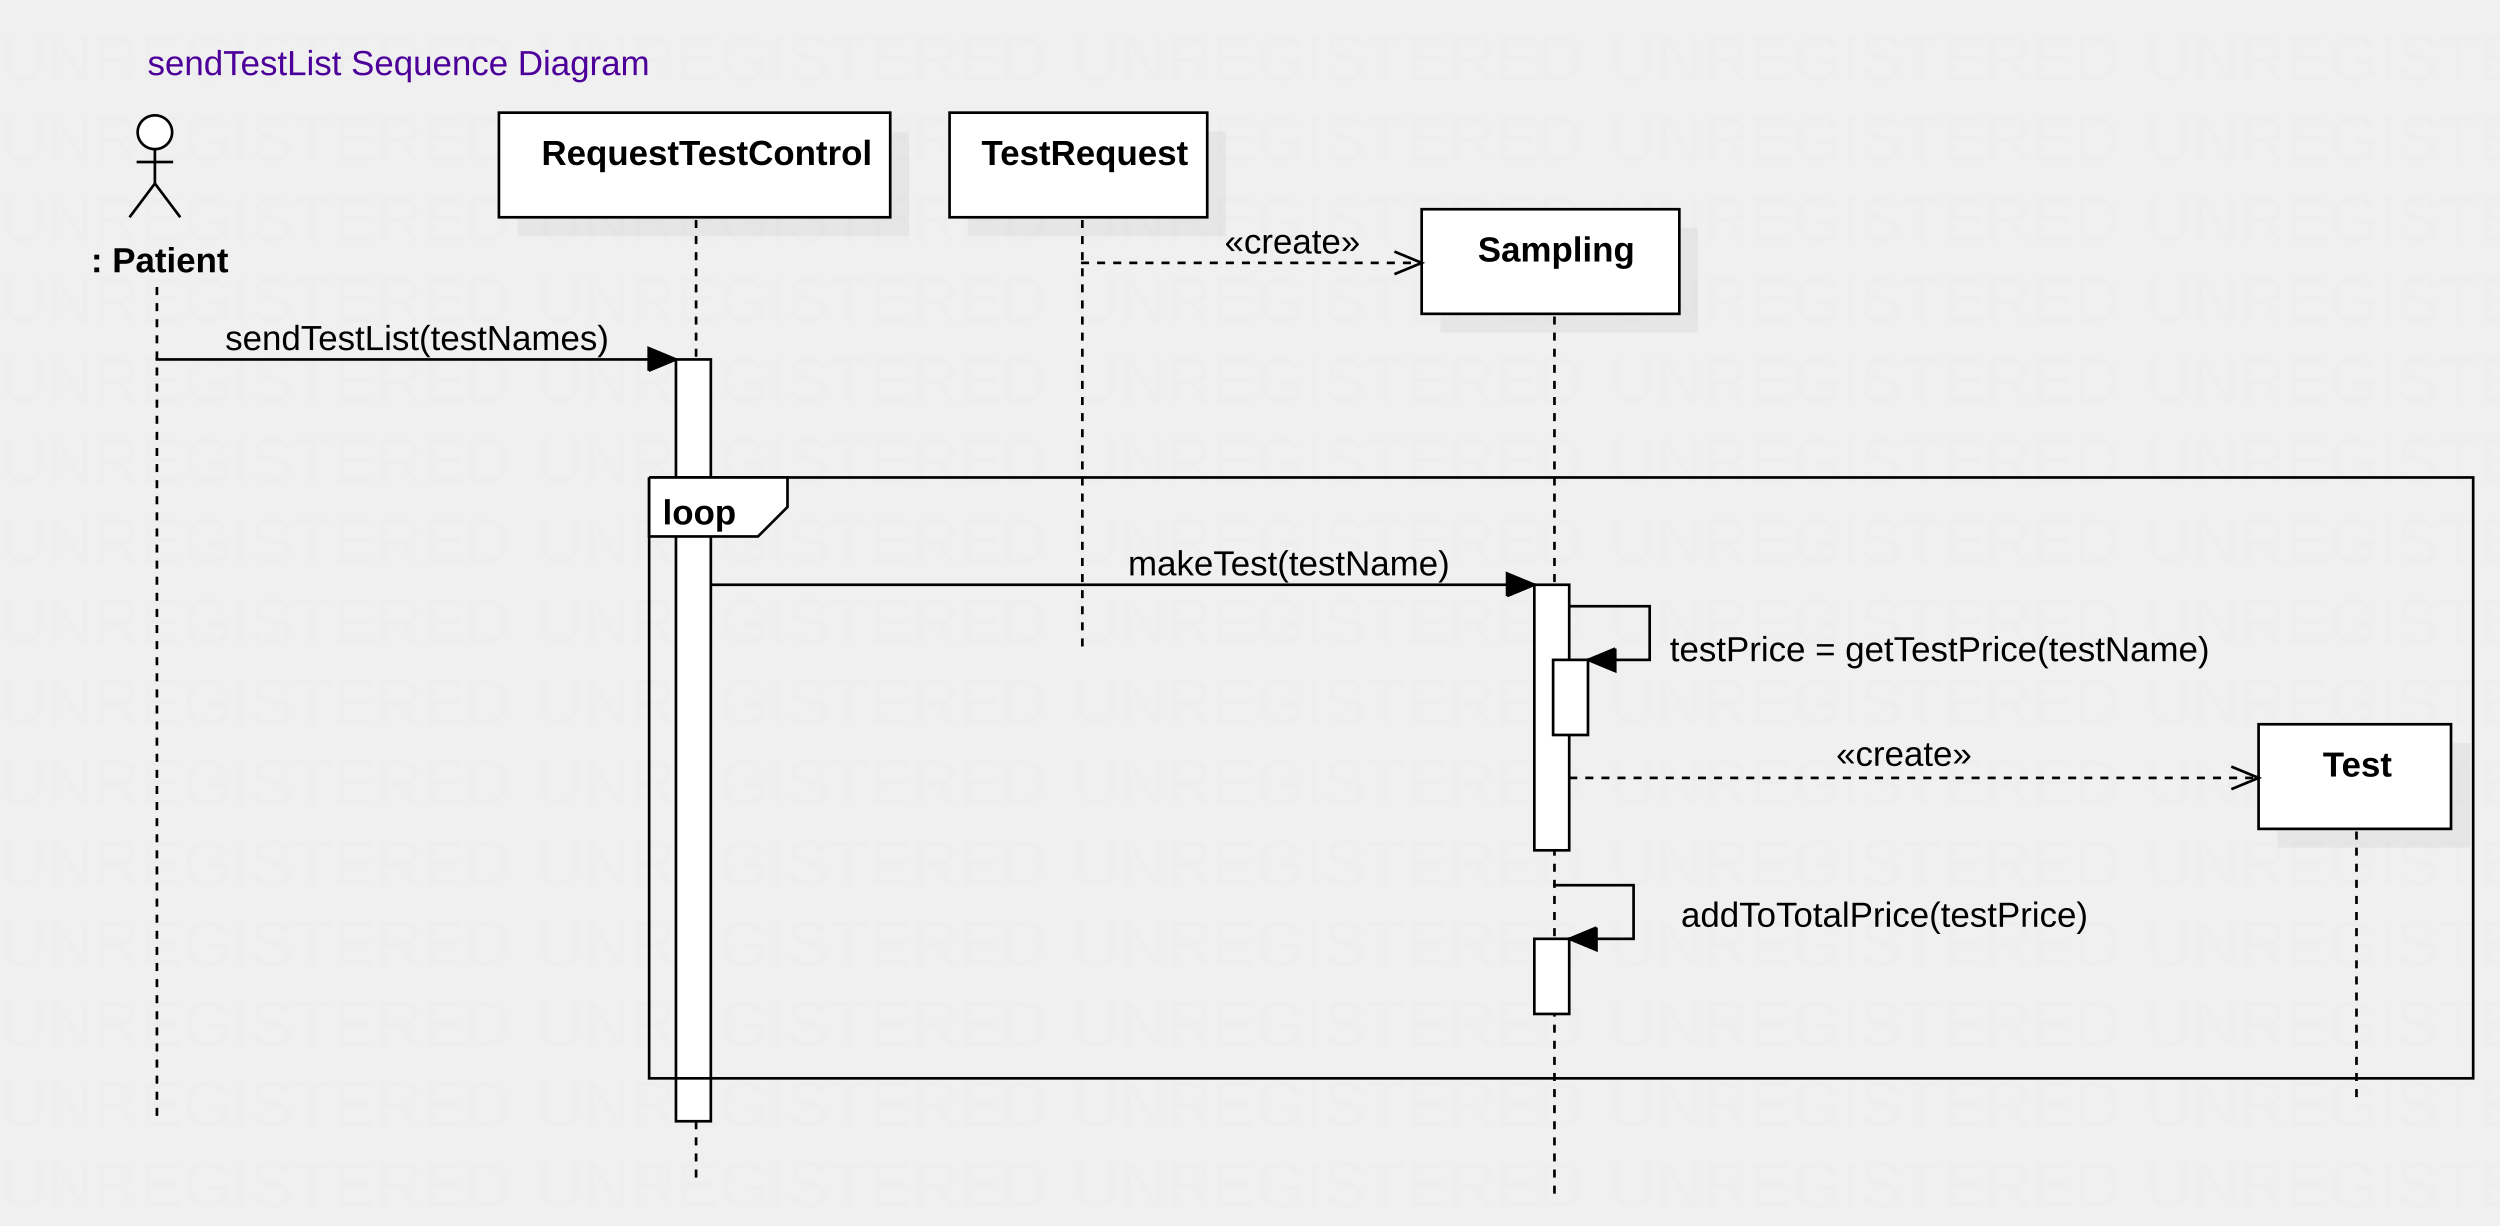
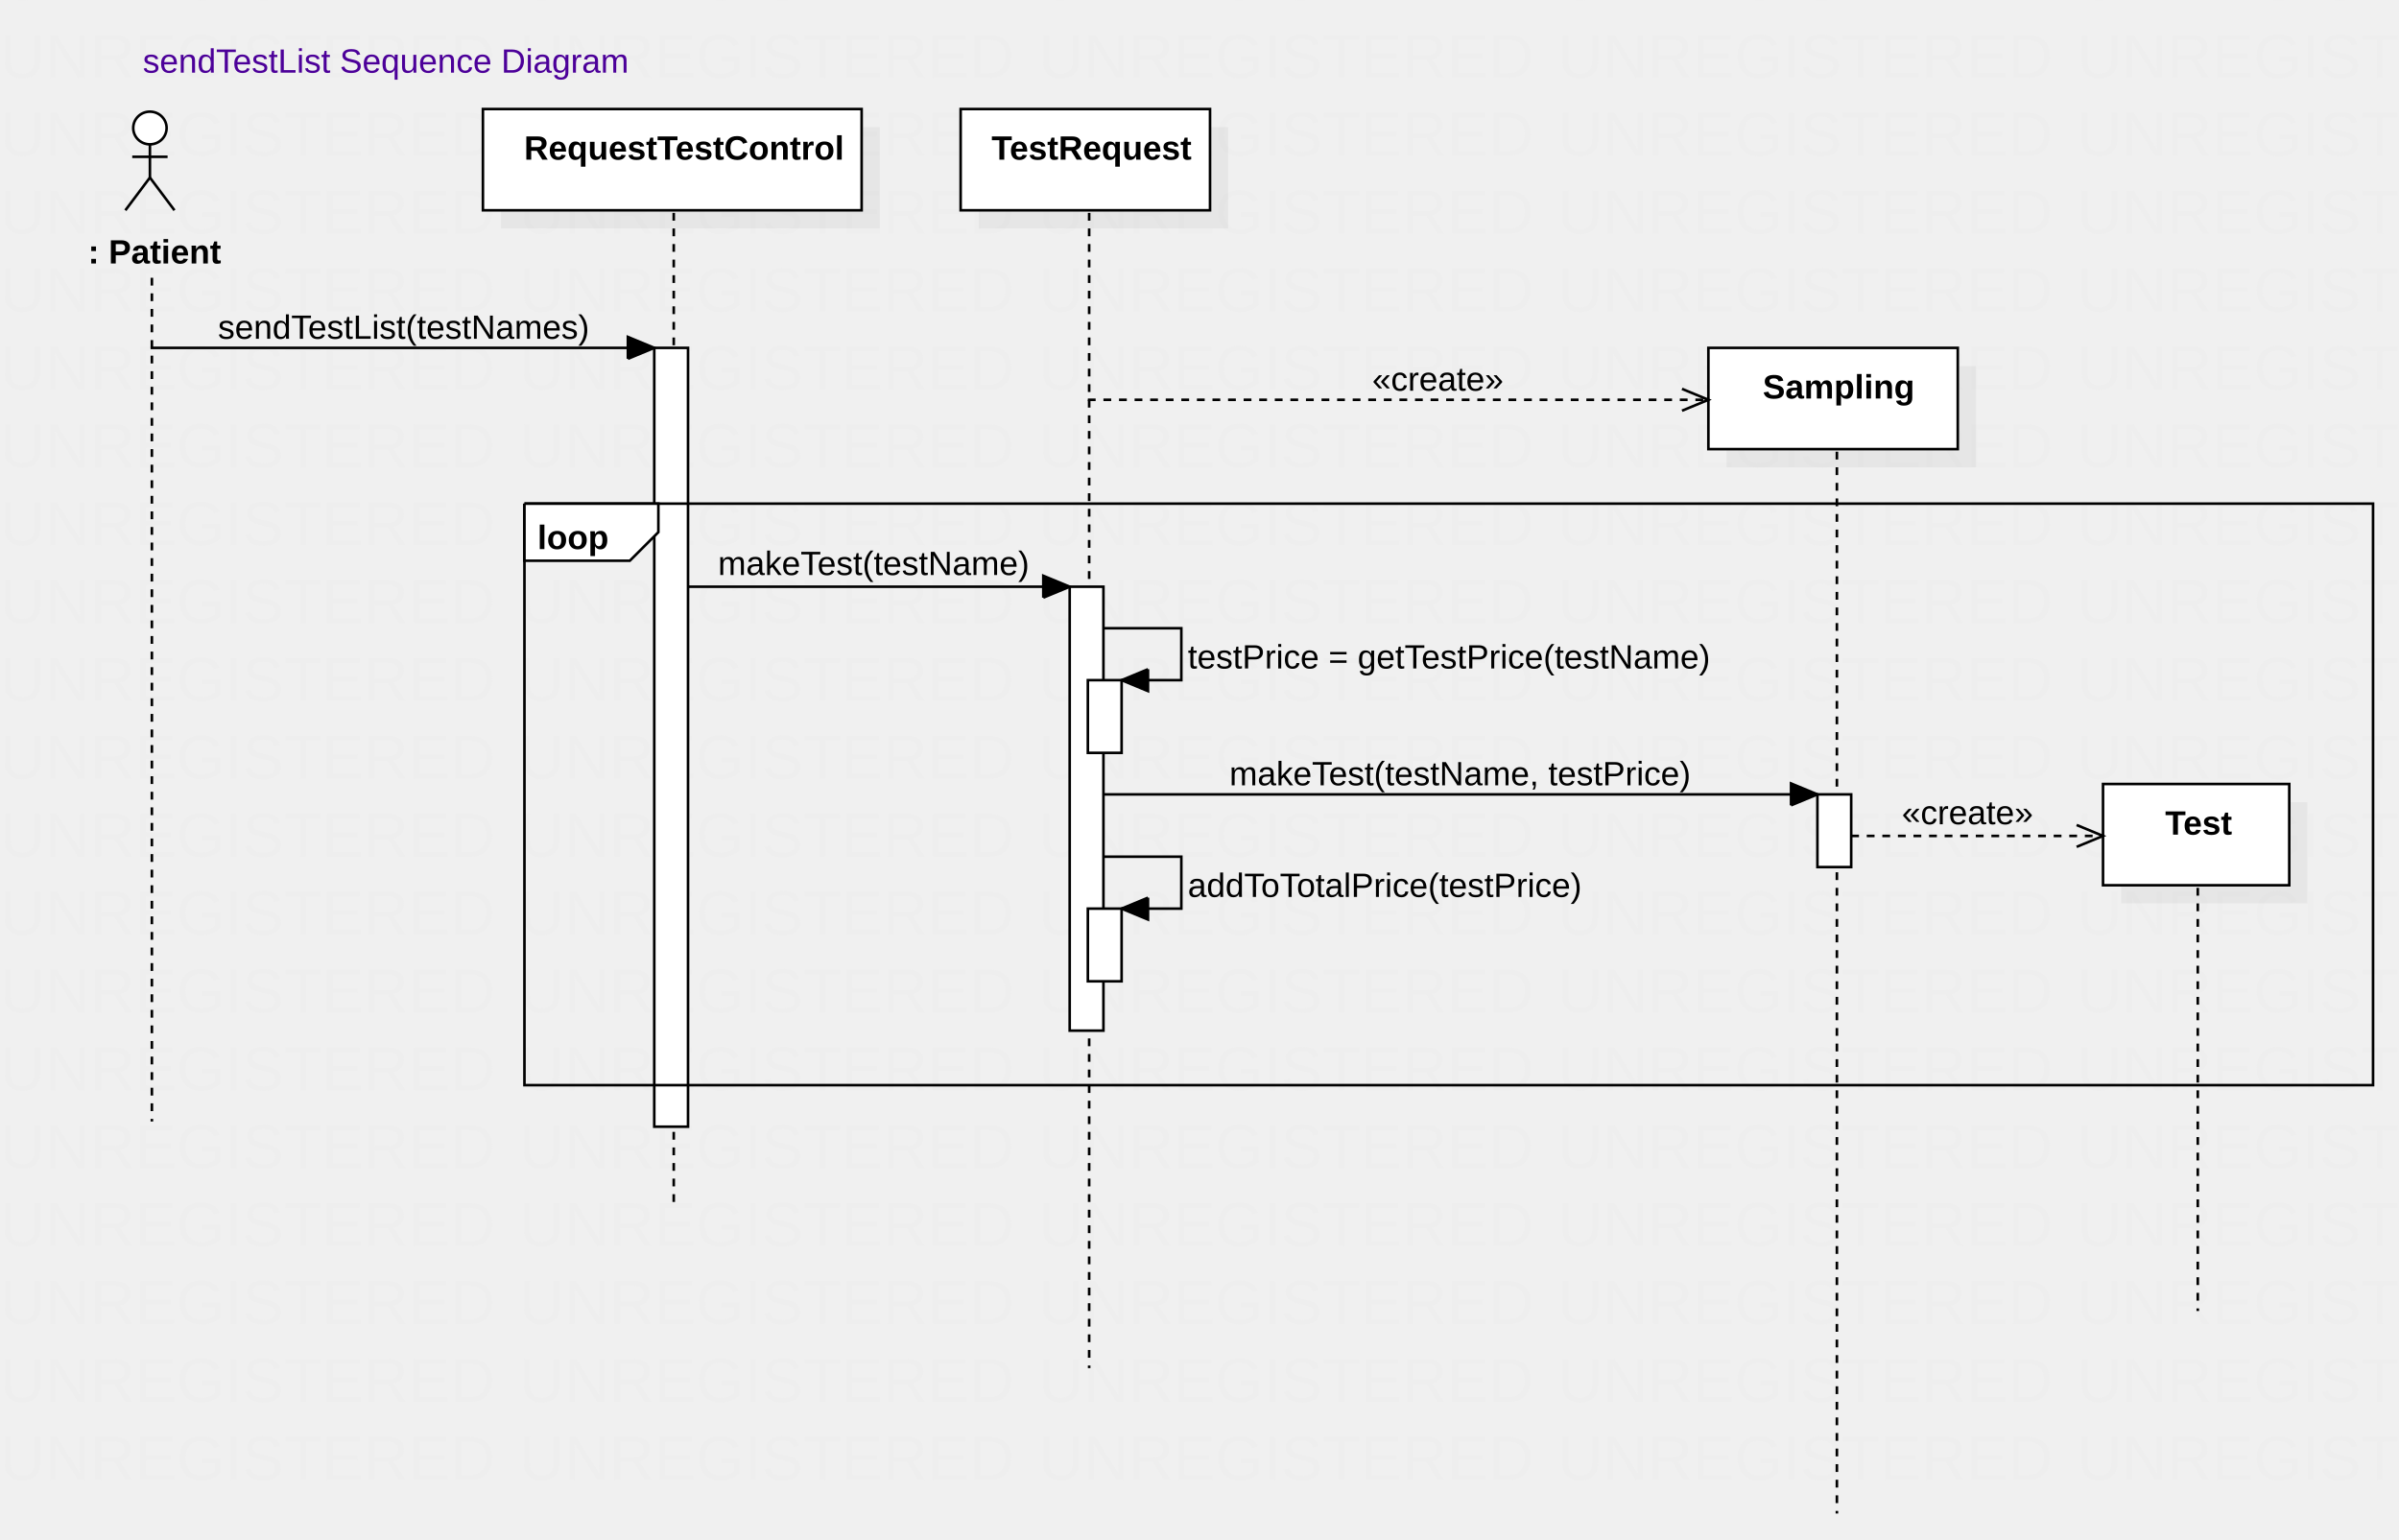
- <svg xmlns="http://www.w3.org/2000/svg" version="1.1" width="932" height="457">
+ <svg xmlns="http://www.w3.org/2000/svg" version="1.1" width="924" height="593">
  <defs />
  <g>
    <text fill="#eeeeee" stroke="none" font-family="Arial" font-size="24px" font-style="normal" font-weight="normal" text-decoration="none" x="0" y="0">UNREGISTERED</text>
    <text fill="#eeeeee" stroke="none" font-family="Arial" font-size="24px" font-style="normal" font-weight="normal" text-decoration="none" x="0" y="30">UNREGISTERED</text>
    <text fill="#eeeeee" stroke="none" font-family="Arial" font-size="24px" font-style="normal" font-weight="normal" text-decoration="none" x="0" y="60">UNREGISTERED</text>
    <text fill="#eeeeee" stroke="none" font-family="Arial" font-size="24px" font-style="normal" font-weight="normal" text-decoration="none" x="0" y="90">UNREGISTERED</text>
    <text fill="#eeeeee" stroke="none" font-family="Arial" font-size="24px" font-style="normal" font-weight="normal" text-decoration="none" x="0" y="120">UNREGISTERED</text>
    <text fill="#eeeeee" stroke="none" font-family="Arial" font-size="24px" font-style="normal" font-weight="normal" text-decoration="none" x="0" y="150">UNREGISTERED</text>
    <text fill="#eeeeee" stroke="none" font-family="Arial" font-size="24px" font-style="normal" font-weight="normal" text-decoration="none" x="0" y="180">UNREGISTERED</text>
    <text fill="#eeeeee" stroke="none" font-family="Arial" font-size="24px" font-style="normal" font-weight="normal" text-decoration="none" x="0" y="210">UNREGISTERED</text>
    <text fill="#eeeeee" stroke="none" font-family="Arial" font-size="24px" font-style="normal" font-weight="normal" text-decoration="none" x="0" y="240">UNREGISTERED</text>
    <text fill="#eeeeee" stroke="none" font-family="Arial" font-size="24px" font-style="normal" font-weight="normal" text-decoration="none" x="0" y="270">UNREGISTERED</text>
    <text fill="#eeeeee" stroke="none" font-family="Arial" font-size="24px" font-style="normal" font-weight="normal" text-decoration="none" x="0" y="300">UNREGISTERED</text>
    <text fill="#eeeeee" stroke="none" font-family="Arial" font-size="24px" font-style="normal" font-weight="normal" text-decoration="none" x="0" y="330">UNREGISTERED</text>
    <text fill="#eeeeee" stroke="none" font-family="Arial" font-size="24px" font-style="normal" font-weight="normal" text-decoration="none" x="0" y="360">UNREGISTERED</text>
    <text fill="#eeeeee" stroke="none" font-family="Arial" font-size="24px" font-style="normal" font-weight="normal" text-decoration="none" x="0" y="390">UNREGISTERED</text>
    <text fill="#eeeeee" stroke="none" font-family="Arial" font-size="24px" font-style="normal" font-weight="normal" text-decoration="none" x="0" y="420">UNREGISTERED</text>
    <text fill="#eeeeee" stroke="none" font-family="Arial" font-size="24px" font-style="normal" font-weight="normal" text-decoration="none" x="0" y="450">UNREGISTERED</text>
+     <text fill="#eeeeee" stroke="none" font-family="Arial" font-size="24px" font-style="normal" font-weight="normal" text-decoration="none" x="0" y="480">UNREGISTERED</text>
+     <text fill="#eeeeee" stroke="none" font-family="Arial" font-size="24px" font-style="normal" font-weight="normal" text-decoration="none" x="0" y="510">UNREGISTERED</text>
+     <text fill="#eeeeee" stroke="none" font-family="Arial" font-size="24px" font-style="normal" font-weight="normal" text-decoration="none" x="0" y="540">UNREGISTERED</text>
+     <text fill="#eeeeee" stroke="none" font-family="Arial" font-size="24px" font-style="normal" font-weight="normal" text-decoration="none" x="0" y="570">UNREGISTERED</text>
    <text fill="#eeeeee" stroke="none" font-family="Arial" font-size="24px" font-style="normal" font-weight="normal" text-decoration="none" x="200" y="0">UNREGISTERED</text>
    <text fill="#eeeeee" stroke="none" font-family="Arial" font-size="24px" font-style="normal" font-weight="normal" text-decoration="none" x="200" y="30">UNREGISTERED</text>
    <text fill="#eeeeee" stroke="none" font-family="Arial" font-size="24px" font-style="normal" font-weight="normal" text-decoration="none" x="200" y="60">UNREGISTERED</text>
    <text fill="#eeeeee" stroke="none" font-family="Arial" font-size="24px" font-style="normal" font-weight="normal" text-decoration="none" x="200" y="90">UNREGISTERED</text>
    <text fill="#eeeeee" stroke="none" font-family="Arial" font-size="24px" font-style="normal" font-weight="normal" text-decoration="none" x="200" y="120">UNREGISTERED</text>
    <text fill="#eeeeee" stroke="none" font-family="Arial" font-size="24px" font-style="normal" font-weight="normal" text-decoration="none" x="200" y="150">UNREGISTERED</text>
    <text fill="#eeeeee" stroke="none" font-family="Arial" font-size="24px" font-style="normal" font-weight="normal" text-decoration="none" x="200" y="180">UNREGISTERED</text>
    <text fill="#eeeeee" stroke="none" font-family="Arial" font-size="24px" font-style="normal" font-weight="normal" text-decoration="none" x="200" y="210">UNREGISTERED</text>
    <text fill="#eeeeee" stroke="none" font-family="Arial" font-size="24px" font-style="normal" font-weight="normal" text-decoration="none" x="200" y="240">UNREGISTERED</text>
    <text fill="#eeeeee" stroke="none" font-family="Arial" font-size="24px" font-style="normal" font-weight="normal" text-decoration="none" x="200" y="270">UNREGISTERED</text>
    <text fill="#eeeeee" stroke="none" font-family="Arial" font-size="24px" font-style="normal" font-weight="normal" text-decoration="none" x="200" y="300">UNREGISTERED</text>
    <text fill="#eeeeee" stroke="none" font-family="Arial" font-size="24px" font-style="normal" font-weight="normal" text-decoration="none" x="200" y="330">UNREGISTERED</text>
    <text fill="#eeeeee" stroke="none" font-family="Arial" font-size="24px" font-style="normal" font-weight="normal" text-decoration="none" x="200" y="360">UNREGISTERED</text>
    <text fill="#eeeeee" stroke="none" font-family="Arial" font-size="24px" font-style="normal" font-weight="normal" text-decoration="none" x="200" y="390">UNREGISTERED</text>
    <text fill="#eeeeee" stroke="none" font-family="Arial" font-size="24px" font-style="normal" font-weight="normal" text-decoration="none" x="200" y="420">UNREGISTERED</text>
    <text fill="#eeeeee" stroke="none" font-family="Arial" font-size="24px" font-style="normal" font-weight="normal" text-decoration="none" x="200" y="450">UNREGISTERED</text>
+     <text fill="#eeeeee" stroke="none" font-family="Arial" font-size="24px" font-style="normal" font-weight="normal" text-decoration="none" x="200" y="480">UNREGISTERED</text>
+     <text fill="#eeeeee" stroke="none" font-family="Arial" font-size="24px" font-style="normal" font-weight="normal" text-decoration="none" x="200" y="510">UNREGISTERED</text>
+     <text fill="#eeeeee" stroke="none" font-family="Arial" font-size="24px" font-style="normal" font-weight="normal" text-decoration="none" x="200" y="540">UNREGISTERED</text>
+     <text fill="#eeeeee" stroke="none" font-family="Arial" font-size="24px" font-style="normal" font-weight="normal" text-decoration="none" x="200" y="570">UNREGISTERED</text>
    <text fill="#eeeeee" stroke="none" font-family="Arial" font-size="24px" font-style="normal" font-weight="normal" text-decoration="none" x="400" y="0">UNREGISTERED</text>
    <text fill="#eeeeee" stroke="none" font-family="Arial" font-size="24px" font-style="normal" font-weight="normal" text-decoration="none" x="400" y="30">UNREGISTERED</text>
    <text fill="#eeeeee" stroke="none" font-family="Arial" font-size="24px" font-style="normal" font-weight="normal" text-decoration="none" x="400" y="60">UNREGISTERED</text>
    <text fill="#eeeeee" stroke="none" font-family="Arial" font-size="24px" font-style="normal" font-weight="normal" text-decoration="none" x="400" y="90">UNREGISTERED</text>
    <text fill="#eeeeee" stroke="none" font-family="Arial" font-size="24px" font-style="normal" font-weight="normal" text-decoration="none" x="400" y="120">UNREGISTERED</text>
    <text fill="#eeeeee" stroke="none" font-family="Arial" font-size="24px" font-style="normal" font-weight="normal" text-decoration="none" x="400" y="150">UNREGISTERED</text>
    <text fill="#eeeeee" stroke="none" font-family="Arial" font-size="24px" font-style="normal" font-weight="normal" text-decoration="none" x="400" y="180">UNREGISTERED</text>
    <text fill="#eeeeee" stroke="none" font-family="Arial" font-size="24px" font-style="normal" font-weight="normal" text-decoration="none" x="400" y="210">UNREGISTERED</text>
    <text fill="#eeeeee" stroke="none" font-family="Arial" font-size="24px" font-style="normal" font-weight="normal" text-decoration="none" x="400" y="240">UNREGISTERED</text>
    <text fill="#eeeeee" stroke="none" font-family="Arial" font-size="24px" font-style="normal" font-weight="normal" text-decoration="none" x="400" y="270">UNREGISTERED</text>
    <text fill="#eeeeee" stroke="none" font-family="Arial" font-size="24px" font-style="normal" font-weight="normal" text-decoration="none" x="400" y="300">UNREGISTERED</text>
    <text fill="#eeeeee" stroke="none" font-family="Arial" font-size="24px" font-style="normal" font-weight="normal" text-decoration="none" x="400" y="330">UNREGISTERED</text>
    <text fill="#eeeeee" stroke="none" font-family="Arial" font-size="24px" font-style="normal" font-weight="normal" text-decoration="none" x="400" y="360">UNREGISTERED</text>
    <text fill="#eeeeee" stroke="none" font-family="Arial" font-size="24px" font-style="normal" font-weight="normal" text-decoration="none" x="400" y="390">UNREGISTERED</text>
    <text fill="#eeeeee" stroke="none" font-family="Arial" font-size="24px" font-style="normal" font-weight="normal" text-decoration="none" x="400" y="420">UNREGISTERED</text>
    <text fill="#eeeeee" stroke="none" font-family="Arial" font-size="24px" font-style="normal" font-weight="normal" text-decoration="none" x="400" y="450">UNREGISTERED</text>
+     <text fill="#eeeeee" stroke="none" font-family="Arial" font-size="24px" font-style="normal" font-weight="normal" text-decoration="none" x="400" y="480">UNREGISTERED</text>
+     <text fill="#eeeeee" stroke="none" font-family="Arial" font-size="24px" font-style="normal" font-weight="normal" text-decoration="none" x="400" y="510">UNREGISTERED</text>
+     <text fill="#eeeeee" stroke="none" font-family="Arial" font-size="24px" font-style="normal" font-weight="normal" text-decoration="none" x="400" y="540">UNREGISTERED</text>
+     <text fill="#eeeeee" stroke="none" font-family="Arial" font-size="24px" font-style="normal" font-weight="normal" text-decoration="none" x="400" y="570">UNREGISTERED</text>
    <text fill="#eeeeee" stroke="none" font-family="Arial" font-size="24px" font-style="normal" font-weight="normal" text-decoration="none" x="600" y="0">UNREGISTERED</text>
    <text fill="#eeeeee" stroke="none" font-family="Arial" font-size="24px" font-style="normal" font-weight="normal" text-decoration="none" x="600" y="30">UNREGISTERED</text>
    <text fill="#eeeeee" stroke="none" font-family="Arial" font-size="24px" font-style="normal" font-weight="normal" text-decoration="none" x="600" y="60">UNREGISTERED</text>
    <text fill="#eeeeee" stroke="none" font-family="Arial" font-size="24px" font-style="normal" font-weight="normal" text-decoration="none" x="600" y="90">UNREGISTERED</text>
    <text fill="#eeeeee" stroke="none" font-family="Arial" font-size="24px" font-style="normal" font-weight="normal" text-decoration="none" x="600" y="120">UNREGISTERED</text>
    <text fill="#eeeeee" stroke="none" font-family="Arial" font-size="24px" font-style="normal" font-weight="normal" text-decoration="none" x="600" y="150">UNREGISTERED</text>
    <text fill="#eeeeee" stroke="none" font-family="Arial" font-size="24px" font-style="normal" font-weight="normal" text-decoration="none" x="600" y="180">UNREGISTERED</text>
    <text fill="#eeeeee" stroke="none" font-family="Arial" font-size="24px" font-style="normal" font-weight="normal" text-decoration="none" x="600" y="210">UNREGISTERED</text>
    <text fill="#eeeeee" stroke="none" font-family="Arial" font-size="24px" font-style="normal" font-weight="normal" text-decoration="none" x="600" y="240">UNREGISTERED</text>
    <text fill="#eeeeee" stroke="none" font-family="Arial" font-size="24px" font-style="normal" font-weight="normal" text-decoration="none" x="600" y="270">UNREGISTERED</text>
    <text fill="#eeeeee" stroke="none" font-family="Arial" font-size="24px" font-style="normal" font-weight="normal" text-decoration="none" x="600" y="300">UNREGISTERED</text>
    <text fill="#eeeeee" stroke="none" font-family="Arial" font-size="24px" font-style="normal" font-weight="normal" text-decoration="none" x="600" y="330">UNREGISTERED</text>
    <text fill="#eeeeee" stroke="none" font-family="Arial" font-size="24px" font-style="normal" font-weight="normal" text-decoration="none" x="600" y="360">UNREGISTERED</text>
    <text fill="#eeeeee" stroke="none" font-family="Arial" font-size="24px" font-style="normal" font-weight="normal" text-decoration="none" x="600" y="390">UNREGISTERED</text>
    <text fill="#eeeeee" stroke="none" font-family="Arial" font-size="24px" font-style="normal" font-weight="normal" text-decoration="none" x="600" y="420">UNREGISTERED</text>
    <text fill="#eeeeee" stroke="none" font-family="Arial" font-size="24px" font-style="normal" font-weight="normal" text-decoration="none" x="600" y="450">UNREGISTERED</text>
+     <text fill="#eeeeee" stroke="none" font-family="Arial" font-size="24px" font-style="normal" font-weight="normal" text-decoration="none" x="600" y="480">UNREGISTERED</text>
+     <text fill="#eeeeee" stroke="none" font-family="Arial" font-size="24px" font-style="normal" font-weight="normal" text-decoration="none" x="600" y="510">UNREGISTERED</text>
+     <text fill="#eeeeee" stroke="none" font-family="Arial" font-size="24px" font-style="normal" font-weight="normal" text-decoration="none" x="600" y="540">UNREGISTERED</text>
+     <text fill="#eeeeee" stroke="none" font-family="Arial" font-size="24px" font-style="normal" font-weight="normal" text-decoration="none" x="600" y="570">UNREGISTERED</text>
    <text fill="#eeeeee" stroke="none" font-family="Arial" font-size="24px" font-style="normal" font-weight="normal" text-decoration="none" x="800" y="0">UNREGISTERED</text>
    <text fill="#eeeeee" stroke="none" font-family="Arial" font-size="24px" font-style="normal" font-weight="normal" text-decoration="none" x="800" y="30">UNREGISTERED</text>
    <text fill="#eeeeee" stroke="none" font-family="Arial" font-size="24px" font-style="normal" font-weight="normal" text-decoration="none" x="800" y="60">UNREGISTERED</text>
    <text fill="#eeeeee" stroke="none" font-family="Arial" font-size="24px" font-style="normal" font-weight="normal" text-decoration="none" x="800" y="90">UNREGISTERED</text>
    <text fill="#eeeeee" stroke="none" font-family="Arial" font-size="24px" font-style="normal" font-weight="normal" text-decoration="none" x="800" y="120">UNREGISTERED</text>
    <text fill="#eeeeee" stroke="none" font-family="Arial" font-size="24px" font-style="normal" font-weight="normal" text-decoration="none" x="800" y="150">UNREGISTERED</text>
    <text fill="#eeeeee" stroke="none" font-family="Arial" font-size="24px" font-style="normal" font-weight="normal" text-decoration="none" x="800" y="180">UNREGISTERED</text>
    <text fill="#eeeeee" stroke="none" font-family="Arial" font-size="24px" font-style="normal" font-weight="normal" text-decoration="none" x="800" y="210">UNREGISTERED</text>
    <text fill="#eeeeee" stroke="none" font-family="Arial" font-size="24px" font-style="normal" font-weight="normal" text-decoration="none" x="800" y="240">UNREGISTERED</text>
    <text fill="#eeeeee" stroke="none" font-family="Arial" font-size="24px" font-style="normal" font-weight="normal" text-decoration="none" x="800" y="270">UNREGISTERED</text>
    <text fill="#eeeeee" stroke="none" font-family="Arial" font-size="24px" font-style="normal" font-weight="normal" text-decoration="none" x="800" y="300">UNREGISTERED</text>
    <text fill="#eeeeee" stroke="none" font-family="Arial" font-size="24px" font-style="normal" font-weight="normal" text-decoration="none" x="800" y="330">UNREGISTERED</text>
    <text fill="#eeeeee" stroke="none" font-family="Arial" font-size="24px" font-style="normal" font-weight="normal" text-decoration="none" x="800" y="360">UNREGISTERED</text>
    <text fill="#eeeeee" stroke="none" font-family="Arial" font-size="24px" font-style="normal" font-weight="normal" text-decoration="none" x="800" y="390">UNREGISTERED</text>
    <text fill="#eeeeee" stroke="none" font-family="Arial" font-size="24px" font-style="normal" font-weight="normal" text-decoration="none" x="800" y="420">UNREGISTERED</text>
    <text fill="#eeeeee" stroke="none" font-family="Arial" font-size="24px" font-style="normal" font-weight="normal" text-decoration="none" x="800" y="450">UNREGISTERED</text>
+     <text fill="#eeeeee" stroke="none" font-family="Arial" font-size="24px" font-style="normal" font-weight="normal" text-decoration="none" x="800" y="480">UNREGISTERED</text>
+     <text fill="#eeeeee" stroke="none" font-family="Arial" font-size="24px" font-style="normal" font-weight="normal" text-decoration="none" x="800" y="510">UNREGISTERED</text>
+     <text fill="#eeeeee" stroke="none" font-family="Arial" font-size="24px" font-style="normal" font-weight="normal" text-decoration="none" x="800" y="540">UNREGISTERED</text>
+     <text fill="#eeeeee" stroke="none" font-family="Arial" font-size="24px" font-style="normal" font-weight="normal" text-decoration="none" x="800" y="570">UNREGISTERED</text>
    <g transform="translate(-30,2) scale(1,1)">
      <path fill="#ffffff" stroke="none" d="M 81.314 47.3 C 81.314 43.821 84.193 41 87.743 41 C 91.294 41 94.172 43.821 94.172 47.3 C 94.172 50.779 91.294 53.6 87.743 53.6 C 84.193 53.6 81.314 50.779 81.314 47.3 Z" />
    </g>
    <g transform="translate(-30,2) scale(1,1)">
      <path fill="none" stroke="#000000" d="M 81.314 47.3 C 81.314 43.821 84.193 41 87.743 41 C 91.294 41 94.172 43.821 94.172 47.3 C 94.172 50.779 91.294 53.6 87.743 53.6 C 84.193 53.6 81.314 50.779 81.314 47.3 Z" stroke-miterlimit="10" />
    </g>
    <g transform="translate(-30,2) scale(1,1)">
      <path fill="none" stroke="#000000" d="M 87.743 53.6 L 87.743 66.4" stroke-miterlimit="10" />
    </g>
    <g transform="translate(-30,2) scale(1,1)">
      <path fill="none" stroke="#000000" d="M 80.936 58.4 L 94.551 58.4" stroke-miterlimit="10" />
    </g>
    <g transform="translate(-30,2) scale(1,1)">
      <path fill="none" stroke="#000000" d="M 87.743 66.4 L 78.289 79" stroke-miterlimit="10" />
    </g>
    <g transform="translate(-30,2) scale(1,1)">
      <path fill="none" stroke="#000000" d="M 87.743 66.4 L 97.198 79" stroke-miterlimit="10" />
    </g>
    <g transform="translate(-30,2) scale(1,1)">
      <g>
        <path fill="none" stroke="none" />
        <text fill="#000000" stroke="none" font-family="Arial" font-size="13px" font-style="normal" font-weight="bold" text-decoration="none" x="63.895" y="99.5">: Patient</text>
      </g>
    </g>
    <g transform="translate(-30,2) scale(1,1)">
-       <path fill="none" stroke="#000000" d="M 88.5 105 L 88.5 414" stroke-miterlimit="10" stroke-dasharray="3" />
+       <path fill="none" stroke="#000000" d="M 88.5 105 L 88.5 430" stroke-miterlimit="10" stroke-dasharray="3" />
    </g>
    <g transform="translate(-30,2) scale(1,1)">
      <rect fill="#C0C0C0" stroke="none" x="223" y="47" width="145.871" height="39" opacity="0.2" />
    </g>
    <g transform="translate(-30,2) scale(1,1)">
      <rect fill="#ffffff" stroke="none" x="216" y="40" width="145.871" height="39" />
    </g>
    <g transform="translate(-30,2) scale(1,1)">
      <path fill="none" stroke="#000000" d="M 216 40 L 361.871 40 L 361.871 79 L 216 79 L 216 40 Z Z" stroke-miterlimit="10" />
    </g>
    <g transform="translate(-30,2) scale(1,1)">
      <g>
        <path fill="none" stroke="none" />
        <text fill="#000000" stroke="none" font-family="Arial" font-size="13px" font-style="normal" font-weight="bold" text-decoration="none" x="231.851" y="59.5">RequestTestControl</text>
      </g>
    </g>
    <g transform="translate(-30,2) scale(1,1)">
-       <path fill="none" stroke="#000000" d="M 289.5 80 L 289.5 440" stroke-miterlimit="10" stroke-dasharray="3" />
-     </g>
-     <g transform="translate(-30,2) scale(1,1)">
-       <rect fill="#C0C0C0" stroke="none" x="879" y="275" width="71.736" height="39" opacity="0.2" />
-     </g>
-     <g transform="translate(-30,2) scale(1,1)">
-       <rect fill="#ffffff" stroke="none" x="872" y="268" width="71.736" height="39" />
-     </g>
-     <g transform="translate(-30,2) scale(1,1)">
-       <path fill="none" stroke="#000000" d="M 872 268 L 943.736 268 L 943.736 307 L 872 307 L 872 268 Z Z" stroke-miterlimit="10" />
-     </g>
-     <g transform="translate(-30,2) scale(1,1)">
-       <g>
-         <path fill="none" stroke="none" />
-         <text fill="#000000" stroke="none" font-family="Arial" font-size="13px" font-style="normal" font-weight="bold" text-decoration="none" x="895.947" y="287.5">Test</text>
-       </g>
-     </g>
-     <g transform="translate(-30,2) scale(1,1)">
-       <path fill="none" stroke="#000000" d="M 908.5 308 L 908.5 408" stroke-miterlimit="10" stroke-dasharray="3" />
+       <path fill="none" stroke="#000000" d="M 289.5 80 L 289.5 464" stroke-miterlimit="10" stroke-dasharray="3" />
+     </g>
+     <g transform="translate(-30,2) scale(1,1)">
+       <rect fill="#C0C0C0" stroke="none" x="847" y="307" width="71.736" height="39" opacity="0.2" />
+     </g>
+     <g transform="translate(-30,2) scale(1,1)">
+       <rect fill="#ffffff" stroke="none" x="840" y="300" width="71.736" height="39" />
+     </g>
+     <g transform="translate(-30,2) scale(1,1)">
+       <path fill="none" stroke="#000000" d="M 840 300 L 911.736 300 L 911.736 339 L 840 339 L 840 300 Z Z" stroke-miterlimit="10" />
+     </g>
+     <g transform="translate(-30,2) scale(1,1)">
+       <g>
+         <path fill="none" stroke="none" />
+         <text fill="#000000" stroke="none" font-family="Arial" font-size="13px" font-style="normal" font-weight="bold" text-decoration="none" x="863.947" y="319.5">Test</text>
+       </g>
+     </g>
+     <g transform="translate(-30,2) scale(1,1)">
+       <path fill="none" stroke="#000000" d="M 876.5 340 L 876.5 503" stroke-miterlimit="10" stroke-dasharray="3" />
    </g>
    <g transform="translate(-30,2) scale(1,1)">
      <g>
        <path fill="none" stroke="none" />
        <text fill="#4c0099" stroke="none" font-family="Arial" font-size="13px" font-style="normal" font-weight="normal" text-decoration="none" x="85" y="26">sendTestList Sequence Diagram</text>
      </g>
    </g>
    <g transform="translate(-30,2) scale(1,1)">
-       <rect fill="#C0C0C0" stroke="none" x="567" y="83" width="96.054" height="39" opacity="0.2" />
-     </g>
-     <g transform="translate(-30,2) scale(1,1)">
-       <rect fill="#ffffff" stroke="none" x="560" y="76" width="96.054" height="39" />
-     </g>
-     <g transform="translate(-30,2) scale(1,1)">
-       <path fill="none" stroke="#000000" d="M 560 76 L 656.054 76 L 656.054 115 L 560 115 L 560 76 Z Z" stroke-miterlimit="10" />
-     </g>
-     <g transform="translate(-30,2) scale(1,1)">
-       <g>
-         <path fill="none" stroke="none" />
-         <text fill="#000000" stroke="none" font-family="Arial" font-size="13px" font-style="normal" font-weight="bold" text-decoration="none" x="580.929" y="95.5">Sampling</text>
-       </g>
-     </g>
-     <g transform="translate(-30,2) scale(1,1)">
-       <path fill="none" stroke="#000000" d="M 609.5 116 L 609.5 445" stroke-miterlimit="10" stroke-dasharray="3" />
-     </g>
-     <g transform="translate(-30,2) scale(1,1)">
-       <rect fill="#C0C0C0" stroke="none" x="391" y="47" width="96.054" height="39" opacity="0.2" />
-     </g>
-     <g transform="translate(-30,2) scale(1,1)">
-       <rect fill="#ffffff" stroke="none" x="384" y="40" width="96.054" height="39" />
-     </g>
-     <g transform="translate(-30,2) scale(1,1)">
-       <path fill="none" stroke="#000000" d="M 384 40 L 480.054 40 L 480.054 79 L 384 79 L 384 40 Z Z" stroke-miterlimit="10" />
-     </g>
-     <g transform="translate(-30,2) scale(1,1)">
-       <g>
-         <path fill="none" stroke="none" />
-         <text fill="#000000" stroke="none" font-family="Arial" font-size="13px" font-style="normal" font-weight="bold" text-decoration="none" x="395.896" y="59.5">TestRequest</text>
-       </g>
-     </g>
-     <g transform="translate(-30,2) scale(1,1)">
-       <path fill="none" stroke="#000000" d="M 433.5 80 L 433.5 239" stroke-miterlimit="10" stroke-dasharray="3" />
-     </g>
-     <g transform="translate(-30,2) scale(1,1)">
-       <path fill="none" stroke="#000000" d="M 433 96 L 560 96" stroke-miterlimit="10" stroke-dasharray="3" />
-     </g>
-     <g transform="translate(-30,2) scale(1,1)">
-       <path fill="none" stroke="#000000" d="M 549.837 100.21 L 560 96 L 549.837 91.79" stroke-miterlimit="10" />
-     </g>
-     <g transform="translate(-30,2) scale(1,1)">
-       <g>
-         <path fill="none" stroke="none" />
-         <text fill="#000000" stroke="none" font-family="Arial" font-size="13px" font-style="normal" font-weight="normal" text-decoration="none" x="486.5" y="92.5">«create»</text>
-       </g>
+       <rect fill="#C0C0C0" stroke="none" x="695" y="139" width="96.054" height="39" opacity="0.2" />
+     </g>
+     <g transform="translate(-30,2) scale(1,1)">
+       <rect fill="#ffffff" stroke="none" x="688" y="132" width="96.054" height="39" />
+     </g>
+     <g transform="translate(-30,2) scale(1,1)">
+       <path fill="none" stroke="#000000" d="M 688 132 L 784.054 132 L 784.054 171 L 688 171 L 688 132 Z Z" stroke-miterlimit="10" />
+     </g>
+     <g transform="translate(-30,2) scale(1,1)">
+       <g>
+         <path fill="none" stroke="none" />
+         <text fill="#000000" stroke="none" font-family="Arial" font-size="13px" font-style="normal" font-weight="bold" text-decoration="none" x="708.929" y="151.5">Sampling</text>
+       </g>
+     </g>
+     <g transform="translate(-30,2) scale(1,1)">
+       <path fill="none" stroke="#000000" d="M 737.5 172 L 737.5 581" stroke-miterlimit="10" stroke-dasharray="3" />
+     </g>
+     <g transform="translate(-30,2) scale(1,1)">
+       <rect fill="#C0C0C0" stroke="none" x="407" y="47" width="96.054" height="39" opacity="0.2" />
+     </g>
+     <g transform="translate(-30,2) scale(1,1)">
+       <rect fill="#ffffff" stroke="none" x="400" y="40" width="96.054" height="39" />
+     </g>
+     <g transform="translate(-30,2) scale(1,1)">
+       <path fill="none" stroke="#000000" d="M 400 40 L 496.054 40 L 496.054 79 L 400 79 L 400 40 Z Z" stroke-miterlimit="10" />
+     </g>
+     <g transform="translate(-30,2) scale(1,1)">
+       <g>
+         <path fill="none" stroke="none" />
+         <text fill="#000000" stroke="none" font-family="Arial" font-size="13px" font-style="normal" font-weight="bold" text-decoration="none" x="411.896" y="59.5">TestRequest</text>
+       </g>
+     </g>
+     <g transform="translate(-30,2) scale(1,1)">
+       <path fill="none" stroke="#000000" d="M 449.5 80 L 449.5 525" stroke-miterlimit="10" stroke-dasharray="3" />
    </g>
    <g transform="translate(-30,2) scale(1,1)">
      <path fill="none" stroke="#000000" d="M 88 132 L 282 132" stroke-miterlimit="10" />
    </g>
    <g transform="translate(-30,2) scale(1,1)">
      <path fill="#000000" stroke="none" d="M 271.837 136.21 L 282 132 L 271.837 127.79" />
    </g>
    <g transform="translate(-30,2) scale(1,1)">
      <path fill="none" stroke="#000000" d="M 271.837 136.21 L 282 132 L 271.837 127.79 L 271.837 136.21" stroke-miterlimit="10" />
    </g>
    <g transform="translate(-30,2) scale(1,1)">
      <g>
        <path fill="none" stroke="none" />
        <text fill="#000000" stroke="none" font-family="Arial" font-size="13px" font-style="normal" font-weight="normal" text-decoration="none" x="113.944" y="128.5">sendTestList(testNames)</text>
      </g>
    </g>
    <g transform="translate(-30,2) scale(1,1)">
-       <rect fill="#ffffff" stroke="none" x="282" y="132" width="13" height="284" />
-     </g>
-     <g transform="translate(-30,2) scale(1,1)">
-       <path fill="none" stroke="#000000" d="M 282 132 L 295 132 L 295 416 L 282 416 L 282 132 Z Z" stroke-miterlimit="10" />
-     </g>
-     <g transform="translate(-30,2) scale(1,1)">
-       <path fill="none" stroke="#000000" d="M 295 216 L 602 216" stroke-miterlimit="10" />
-     </g>
-     <g transform="translate(-30,2) scale(1,1)">
-       <path fill="#000000" stroke="none" d="M 591.837 220.21 L 602 216 L 591.837 211.79" />
-     </g>
-     <g transform="translate(-30,2) scale(1,1)">
-       <path fill="none" stroke="#000000" d="M 591.837 220.21 L 602 216 L 591.837 211.79 L 591.837 220.21" stroke-miterlimit="10" />
-     </g>
-     <g transform="translate(-30,2) scale(1,1)">
-       <g>
-         <path fill="none" stroke="none" />
-         <text fill="#000000" stroke="none" font-family="Arial" font-size="13px" font-style="normal" font-weight="normal" text-decoration="none" x="450.533" y="212.5">makeTest(testName)</text>
-       </g>
-     </g>
-     <g transform="translate(-30,2) scale(1,1)">
-       <rect fill="#ffffff" stroke="none" x="602" y="216" width="13" height="99" />
-     </g>
-     <g transform="translate(-30,2) scale(1,1)">
-       <path fill="none" stroke="#000000" d="M 602 216 L 615 216 L 615 315 L 602 315 L 602 216 Z Z" stroke-miterlimit="10" />
-     </g>
-     <g transform="translate(-30,2) scale(1,1)">
-       <path fill="none" stroke="#000000" d="M 615 224 L 645 224 L 645 244 L 622 244" stroke-miterlimit="10" />
-     </g>
-     <g transform="translate(-30,2) scale(1,1)">
-       <path fill="#000000" stroke="none" d="M 632.163 239.79 L 622 244 L 632.163 248.21" />
-     </g>
-     <g transform="translate(-30,2) scale(1,1)">
-       <path fill="none" stroke="#000000" d="M 632.163 239.79 L 622 244 L 632.163 248.21 L 632.163 239.79" stroke-miterlimit="10" />
-     </g>
-     <g transform="translate(-30,2) scale(1,1)">
-       <g>
-         <path fill="none" stroke="none" />
-         <text fill="#000000" stroke="none" font-family="Arial" font-size="13px" font-style="normal" font-weight="normal" text-decoration="none" x="652.5" y="244.5">testPrice = getTestPrice(testName)</text>
-       </g>
-     </g>
-     <g transform="translate(-30,2) scale(1,1)">
-       <rect fill="#ffffff" stroke="none" x="609" y="244" width="13" height="28" />
-     </g>
-     <g transform="translate(-30,2) scale(1,1)">
-       <path fill="none" stroke="#000000" d="M 609 244 L 622 244 L 622 272 L 609 272 L 609 244 Z Z" stroke-miterlimit="10" />
-     </g>
-     <g transform="translate(-30,2) scale(1,1)">
-       <path fill="none" stroke="#000000" d="M 615 288 L 872 288" stroke-miterlimit="10" stroke-dasharray="3" />
-     </g>
-     <g transform="translate(-30,2) scale(1,1)">
-       <path fill="none" stroke="#000000" d="M 861.837 292.21 L 872 288 L 861.837 283.79" stroke-miterlimit="10" />
-     </g>
-     <g transform="translate(-30,2) scale(1,1)">
-       <g>
-         <path fill="none" stroke="none" />
-         <text fill="#000000" stroke="none" font-family="Arial" font-size="13px" font-style="normal" font-weight="normal" text-decoration="none" x="714.5" y="283.5">«create»</text>
-       </g>
-     </g>
-     <g transform="translate(-30,2) scale(1,1)">
-       <path fill="none" stroke="#000000" d="M 609 328 L 639 328 L 639 348 L 615 348" stroke-miterlimit="10" />
-     </g>
-     <g transform="translate(-30,2) scale(1,1)">
-       <path fill="#000000" stroke="none" d="M 625.163 343.79 L 615 348 L 625.163 352.21" />
-     </g>
-     <g transform="translate(-30,2) scale(1,1)">
-       <path fill="none" stroke="#000000" d="M 625.163 343.79 L 615 348 L 625.163 352.21 L 625.163 343.79" stroke-miterlimit="10" />
-     </g>
-     <g transform="translate(-30,2) scale(1,1)">
-       <g>
-         <path fill="none" stroke="none" />
-         <text fill="#000000" stroke="none" font-family="Arial" font-size="13px" font-style="normal" font-weight="normal" text-decoration="none" x="656.671" y="343.5">addToTotalPrice(testPrice)</text>
-       </g>
-     </g>
-     <g transform="translate(-30,2) scale(1,1)">
-       <rect fill="#ffffff" stroke="none" x="602" y="348" width="13" height="28" />
-     </g>
-     <g transform="translate(-30,2) scale(1,1)">
-       <path fill="none" stroke="#000000" d="M 602 348 L 615 348 L 615 376 L 602 376 L 602 348 Z Z" stroke-miterlimit="10" />
-     </g>
-     <g transform="translate(-30,2) scale(1,1)">
-       <path fill="none" stroke="#000000" d="M 272 176 L 952 176 L 952 400 L 272 400 L 272 176" stroke-miterlimit="10" />
-     </g>
-     <g transform="translate(-30,2) scale(1,1)">
-       <path fill="#ffffff" stroke="none" d="M 272 176 L 272 198 L 312.578 198 L 323.578 187 L 323.578 176 L 272 176" />
-     </g>
-     <g transform="translate(-30,2) scale(1,1)">
-       <path fill="none" stroke="#000000" d="M 272 176 L 272 198 L 312.578 198 L 323.578 187 L 323.578 176 L 272 176 L 272 176" stroke-miterlimit="10" />
-     </g>
-     <g transform="translate(-30,2) scale(1,1)">
-       <g>
-         <path fill="none" stroke="none" />
-         <text fill="#000000" stroke="none" font-family="Arial" font-size="13px" font-style="normal" font-weight="bold" text-decoration="none" x="277" y="193.5">loop</text>
+       <rect fill="#ffffff" stroke="none" x="282" y="132" width="13" height="300" />
+     </g>
+     <g transform="translate(-30,2) scale(1,1)">
+       <path fill="none" stroke="#000000" d="M 282 132 L 295 132 L 295 432 L 282 432 L 282 132 Z Z" stroke-miterlimit="10" />
+     </g>
+     <g transform="translate(-30,2) scale(1,1)">
+       <path fill="none" stroke="#000000" d="M 449 152 L 688 152" stroke-miterlimit="10" stroke-dasharray="3" />
+     </g>
+     <g transform="translate(-30,2) scale(1,1)">
+       <path fill="none" stroke="#000000" d="M 677.837 156.21 L 688 152 L 677.837 147.79" stroke-miterlimit="10" />
+     </g>
+     <g transform="translate(-30,2) scale(1,1)">
+       <g>
+         <path fill="none" stroke="none" />
+         <text fill="#000000" stroke="none" font-family="Arial" font-size="13px" font-style="normal" font-weight="normal" text-decoration="none" x="558.5" y="148.5">«create»</text>
+       </g>
+     </g>
+     <g transform="translate(-30,2) scale(1,1)">
+       <path fill="none" stroke="#000000" d="M 295 224 L 442 224" stroke-miterlimit="10" />
+     </g>
+     <g transform="translate(-30,2) scale(1,1)">
+       <path fill="#000000" stroke="none" d="M 431.837 228.21 L 442 224 L 431.837 219.79" />
+     </g>
+     <g transform="translate(-30,2) scale(1,1)">
+       <path fill="none" stroke="#000000" d="M 431.837 228.21 L 442 224 L 431.837 219.79 L 431.837 228.21" stroke-miterlimit="10" />
+     </g>
+     <g transform="translate(-30,2) scale(1,1)">
+       <g>
+         <path fill="none" stroke="none" />
+         <text fill="#000000" stroke="none" font-family="Arial" font-size="13px" font-style="normal" font-weight="normal" text-decoration="none" x="306.533" y="219.5">makeTest(testName)</text>
+       </g>
+     </g>
+     <g transform="translate(-30,2) scale(1,1)">
+       <rect fill="#ffffff" stroke="none" x="442" y="224" width="13" height="171" />
+     </g>
+     <g transform="translate(-30,2) scale(1,1)">
+       <path fill="none" stroke="#000000" d="M 442 224 L 455 224 L 455 395 L 442 395 L 442 224 Z Z" stroke-miterlimit="10" />
+     </g>
+     <g transform="translate(-30,2) scale(1,1)">
+       <path fill="none" stroke="#000000" d="M 455 240 L 485 240 L 485 260 L 462 260" stroke-miterlimit="10" />
+     </g>
+     <g transform="translate(-30,2) scale(1,1)">
+       <path fill="#000000" stroke="none" d="M 472.163 255.79 L 462 260 L 472.163 264.21" />
+     </g>
+     <g transform="translate(-30,2) scale(1,1)">
+       <path fill="none" stroke="#000000" d="M 472.163 255.79 L 462 260 L 472.163 264.21 L 472.163 255.79" stroke-miterlimit="10" />
+     </g>
+     <g transform="translate(-30,2) scale(1,1)">
+       <g>
+         <path fill="none" stroke="none" />
+         <text fill="#000000" stroke="none" font-family="Arial" font-size="13px" font-style="normal" font-weight="normal" text-decoration="none" x="487.5" y="255.5">testPrice = getTestPrice(testName)</text>
+       </g>
+     </g>
+     <g transform="translate(-30,2) scale(1,1)">
+       <rect fill="#ffffff" stroke="none" x="449" y="260" width="13" height="28" />
+     </g>
+     <g transform="translate(-30,2) scale(1,1)">
+       <path fill="none" stroke="#000000" d="M 449 260 L 462 260 L 462 288 L 449 288 L 449 260 Z Z" stroke-miterlimit="10" />
+     </g>
+     <g transform="translate(-30,2) scale(1,1)">
+       <path fill="none" stroke="#000000" d="M 455 304 L 730 304" stroke-miterlimit="10" />
+     </g>
+     <g transform="translate(-30,2) scale(1,1)">
+       <path fill="#000000" stroke="none" d="M 719.837 308.21 L 730 304 L 719.837 299.79" />
+     </g>
+     <g transform="translate(-30,2) scale(1,1)">
+       <path fill="none" stroke="#000000" d="M 719.837 308.21 L 730 304 L 719.837 299.79 L 719.837 308.21" stroke-miterlimit="10" />
+     </g>
+     <g transform="translate(-30,2) scale(1,1)">
+       <g>
+         <path fill="none" stroke="none" />
+         <text fill="#000000" stroke="none" font-family="Arial" font-size="13px" font-style="normal" font-weight="normal" text-decoration="none" x="503.5" y="300.5">makeTest(testName, testPrice)</text>
+       </g>
+     </g>
+     <g transform="translate(-30,2) scale(1,1)">
+       <rect fill="#ffffff" stroke="none" x="730" y="304" width="13" height="28" />
+     </g>
+     <g transform="translate(-30,2) scale(1,1)">
+       <path fill="none" stroke="#000000" d="M 730 304 L 743 304 L 743 332 L 730 332 L 730 304 Z Z" stroke-miterlimit="10" />
+     </g>
+     <g transform="translate(-30,2) scale(1,1)">
+       <path fill="none" stroke="#000000" d="M 743 320 L 840 320" stroke-miterlimit="10" stroke-dasharray="3" />
+     </g>
+     <g transform="translate(-30,2) scale(1,1)">
+       <path fill="none" stroke="#000000" d="M 829.837 324.21 L 840 320 L 829.837 315.79" stroke-miterlimit="10" />
+     </g>
+     <g transform="translate(-30,2) scale(1,1)">
+       <g>
+         <path fill="none" stroke="none" />
+         <text fill="#000000" stroke="none" font-family="Arial" font-size="13px" font-style="normal" font-weight="normal" text-decoration="none" x="762.5" y="315.5">«create»</text>
+       </g>
+     </g>
+     <g transform="translate(-30,2) scale(1,1)">
+       <path fill="none" stroke="#000000" d="M 455 328 L 485 328 L 485 348 L 462 348" stroke-miterlimit="10" />
+     </g>
+     <g transform="translate(-30,2) scale(1,1)">
+       <path fill="#000000" stroke="none" d="M 472.163 343.79 L 462 348 L 472.163 352.21" />
+     </g>
+     <g transform="translate(-30,2) scale(1,1)">
+       <path fill="none" stroke="#000000" d="M 472.163 343.79 L 462 348 L 472.163 352.21 L 472.163 343.79" stroke-miterlimit="10" />
+     </g>
+     <g transform="translate(-30,2) scale(1,1)">
+       <g>
+         <path fill="none" stroke="none" />
+         <text fill="#000000" stroke="none" font-family="Arial" font-size="13px" font-style="normal" font-weight="normal" text-decoration="none" x="487.5" y="343.5">addToTotalPrice(testPrice)</text>
+       </g>
+     </g>
+     <g transform="translate(-30,2) scale(1,1)">
+       <rect fill="#ffffff" stroke="none" x="449" y="348" width="13" height="28" />
+     </g>
+     <g transform="translate(-30,2) scale(1,1)">
+       <path fill="none" stroke="#000000" d="M 449 348 L 462 348 L 462 376 L 449 376 L 449 348 Z Z" stroke-miterlimit="10" />
+     </g>
+     <g transform="translate(-30,2) scale(1,1)">
+       <path fill="none" stroke="#000000" d="M 232 192 L 944 192 L 944 416 L 232 416 L 232 192" stroke-miterlimit="10" />
+     </g>
+     <g transform="translate(-30,2) scale(1,1)">
+       <path fill="#ffffff" stroke="none" d="M 232 192 L 232 214 L 272.578 214 L 283.578 203 L 283.578 192 L 232 192" />
+     </g>
+     <g transform="translate(-30,2) scale(1,1)">
+       <path fill="none" stroke="#000000" d="M 232 192 L 232 214 L 272.578 214 L 283.578 203 L 283.578 192 L 232 192 L 232 192" stroke-miterlimit="10" />
+     </g>
+     <g transform="translate(-30,2) scale(1,1)">
+       <g>
+         <path fill="none" stroke="none" />
+         <text fill="#000000" stroke="none" font-family="Arial" font-size="13px" font-style="normal" font-weight="bold" text-decoration="none" x="237" y="209.5">loop</text>
      </g>
    </g>
  </g>
</svg>
